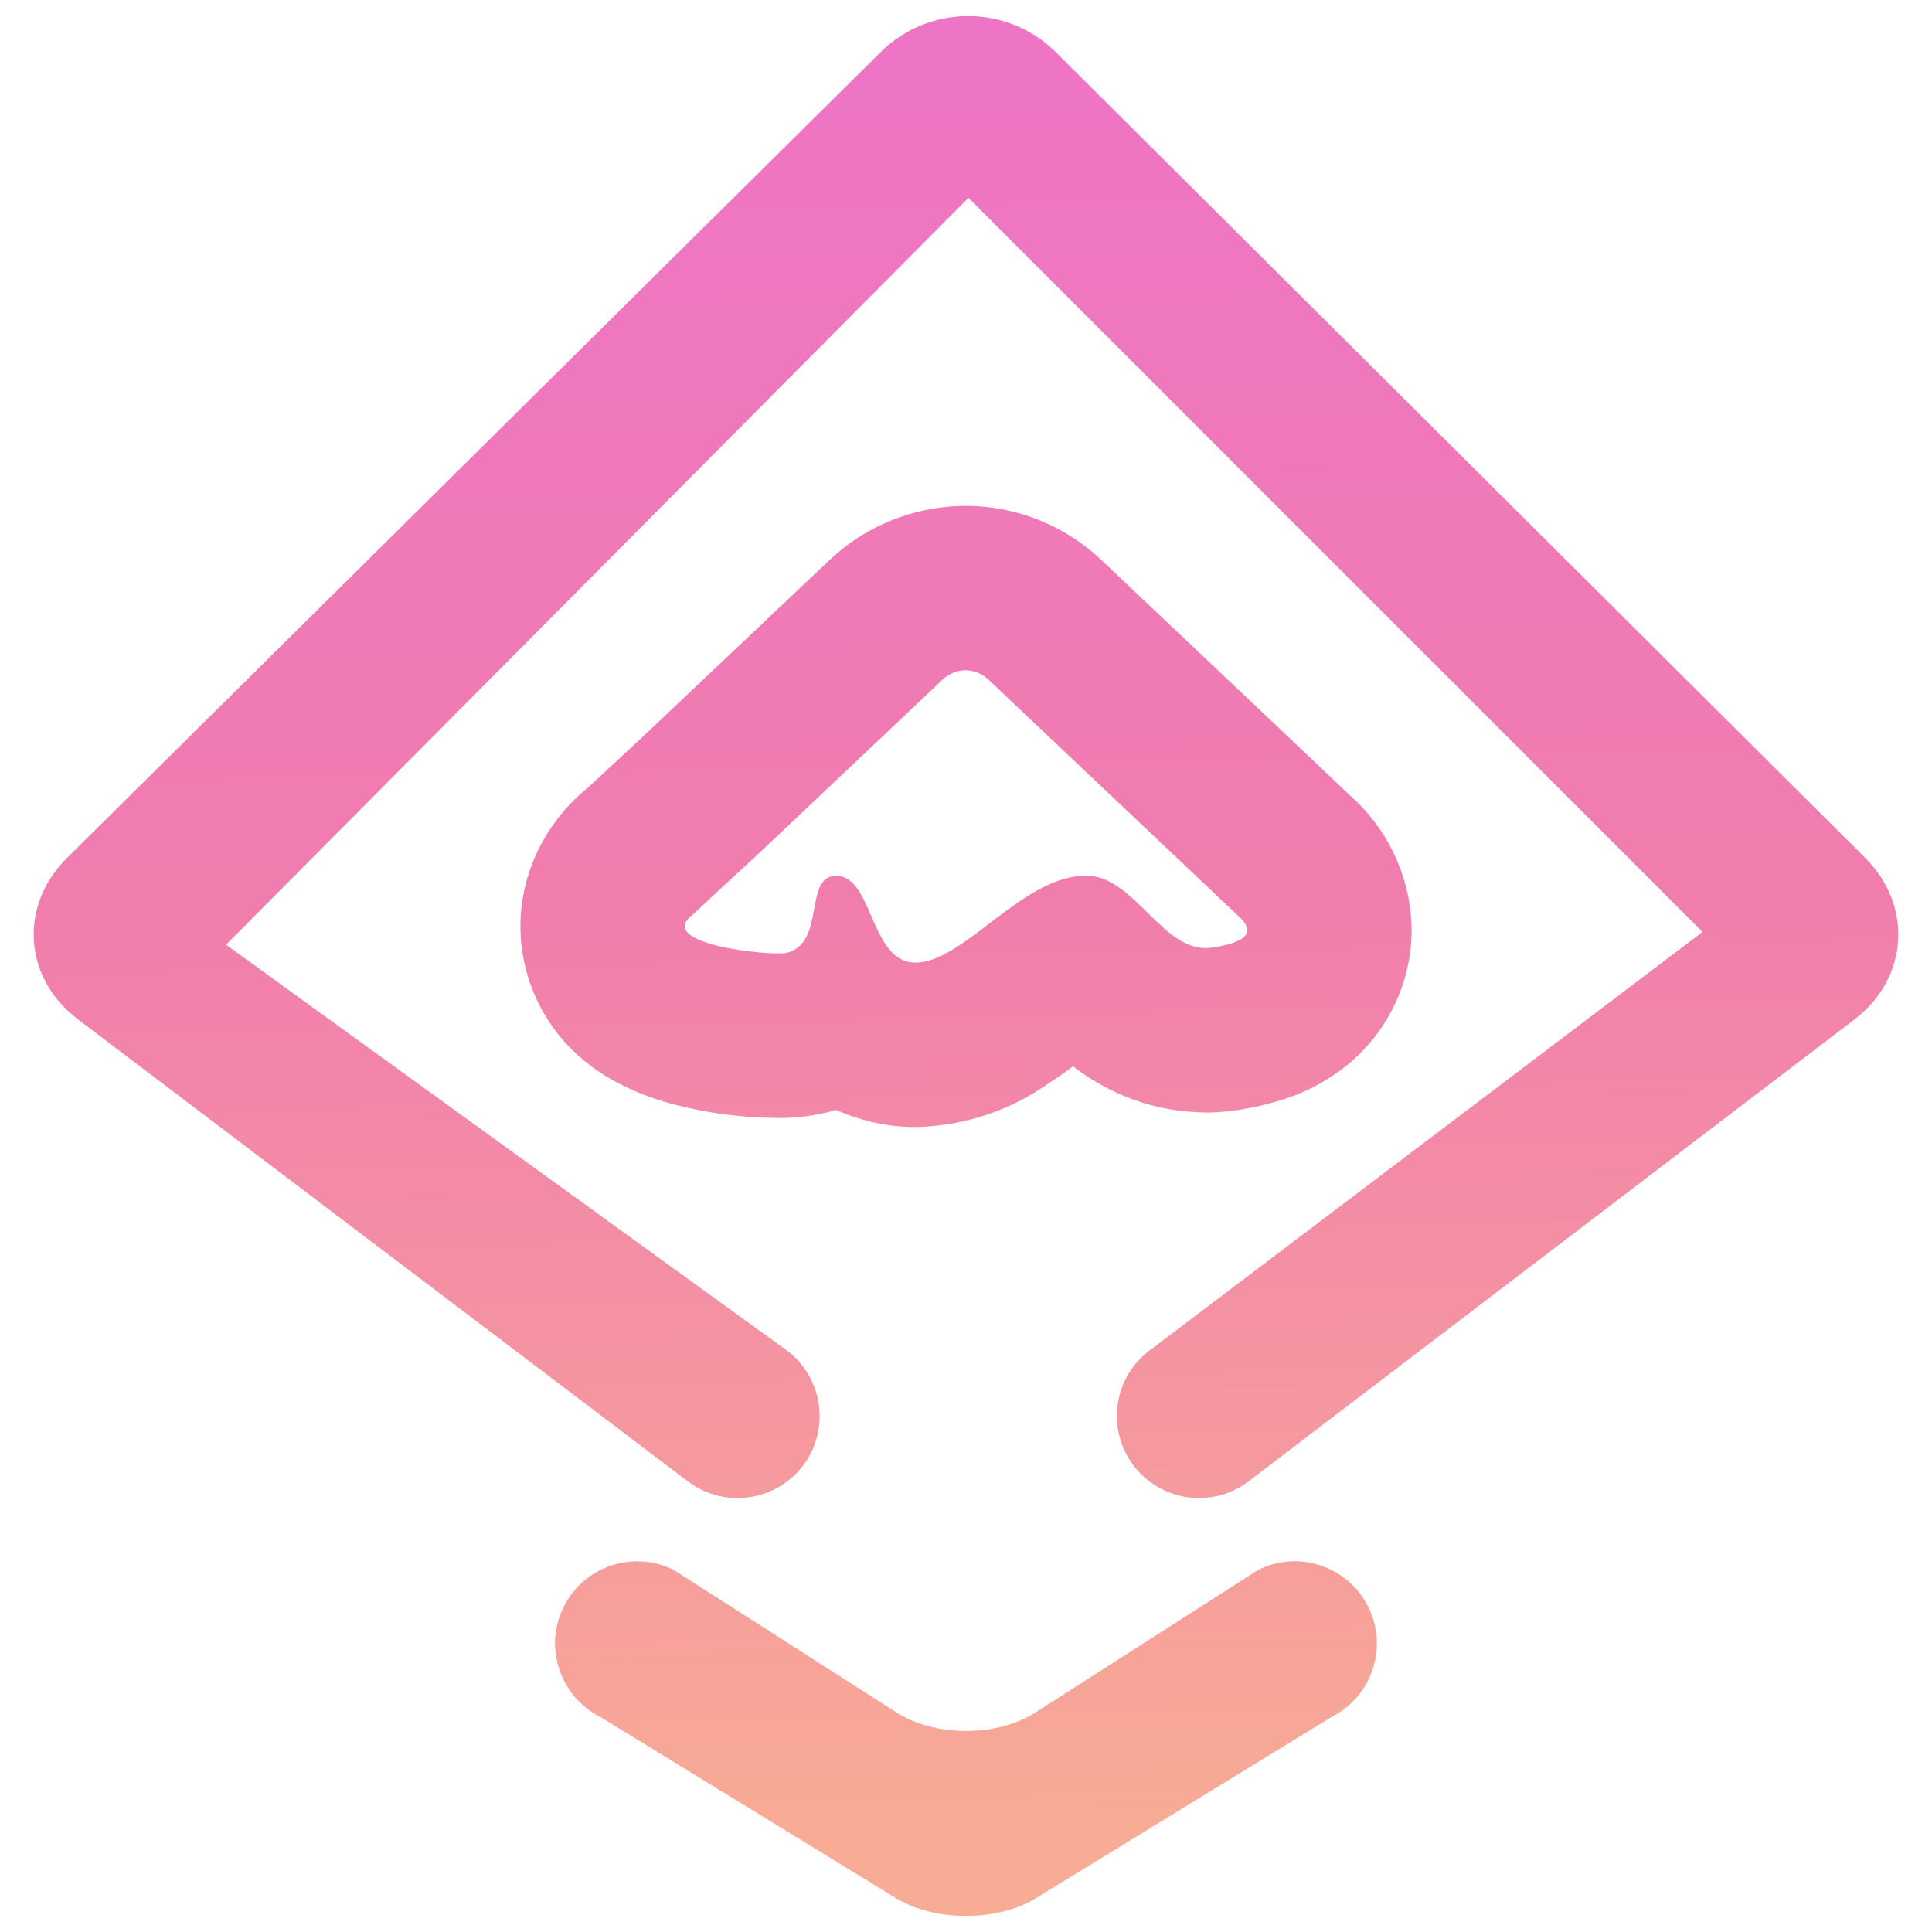
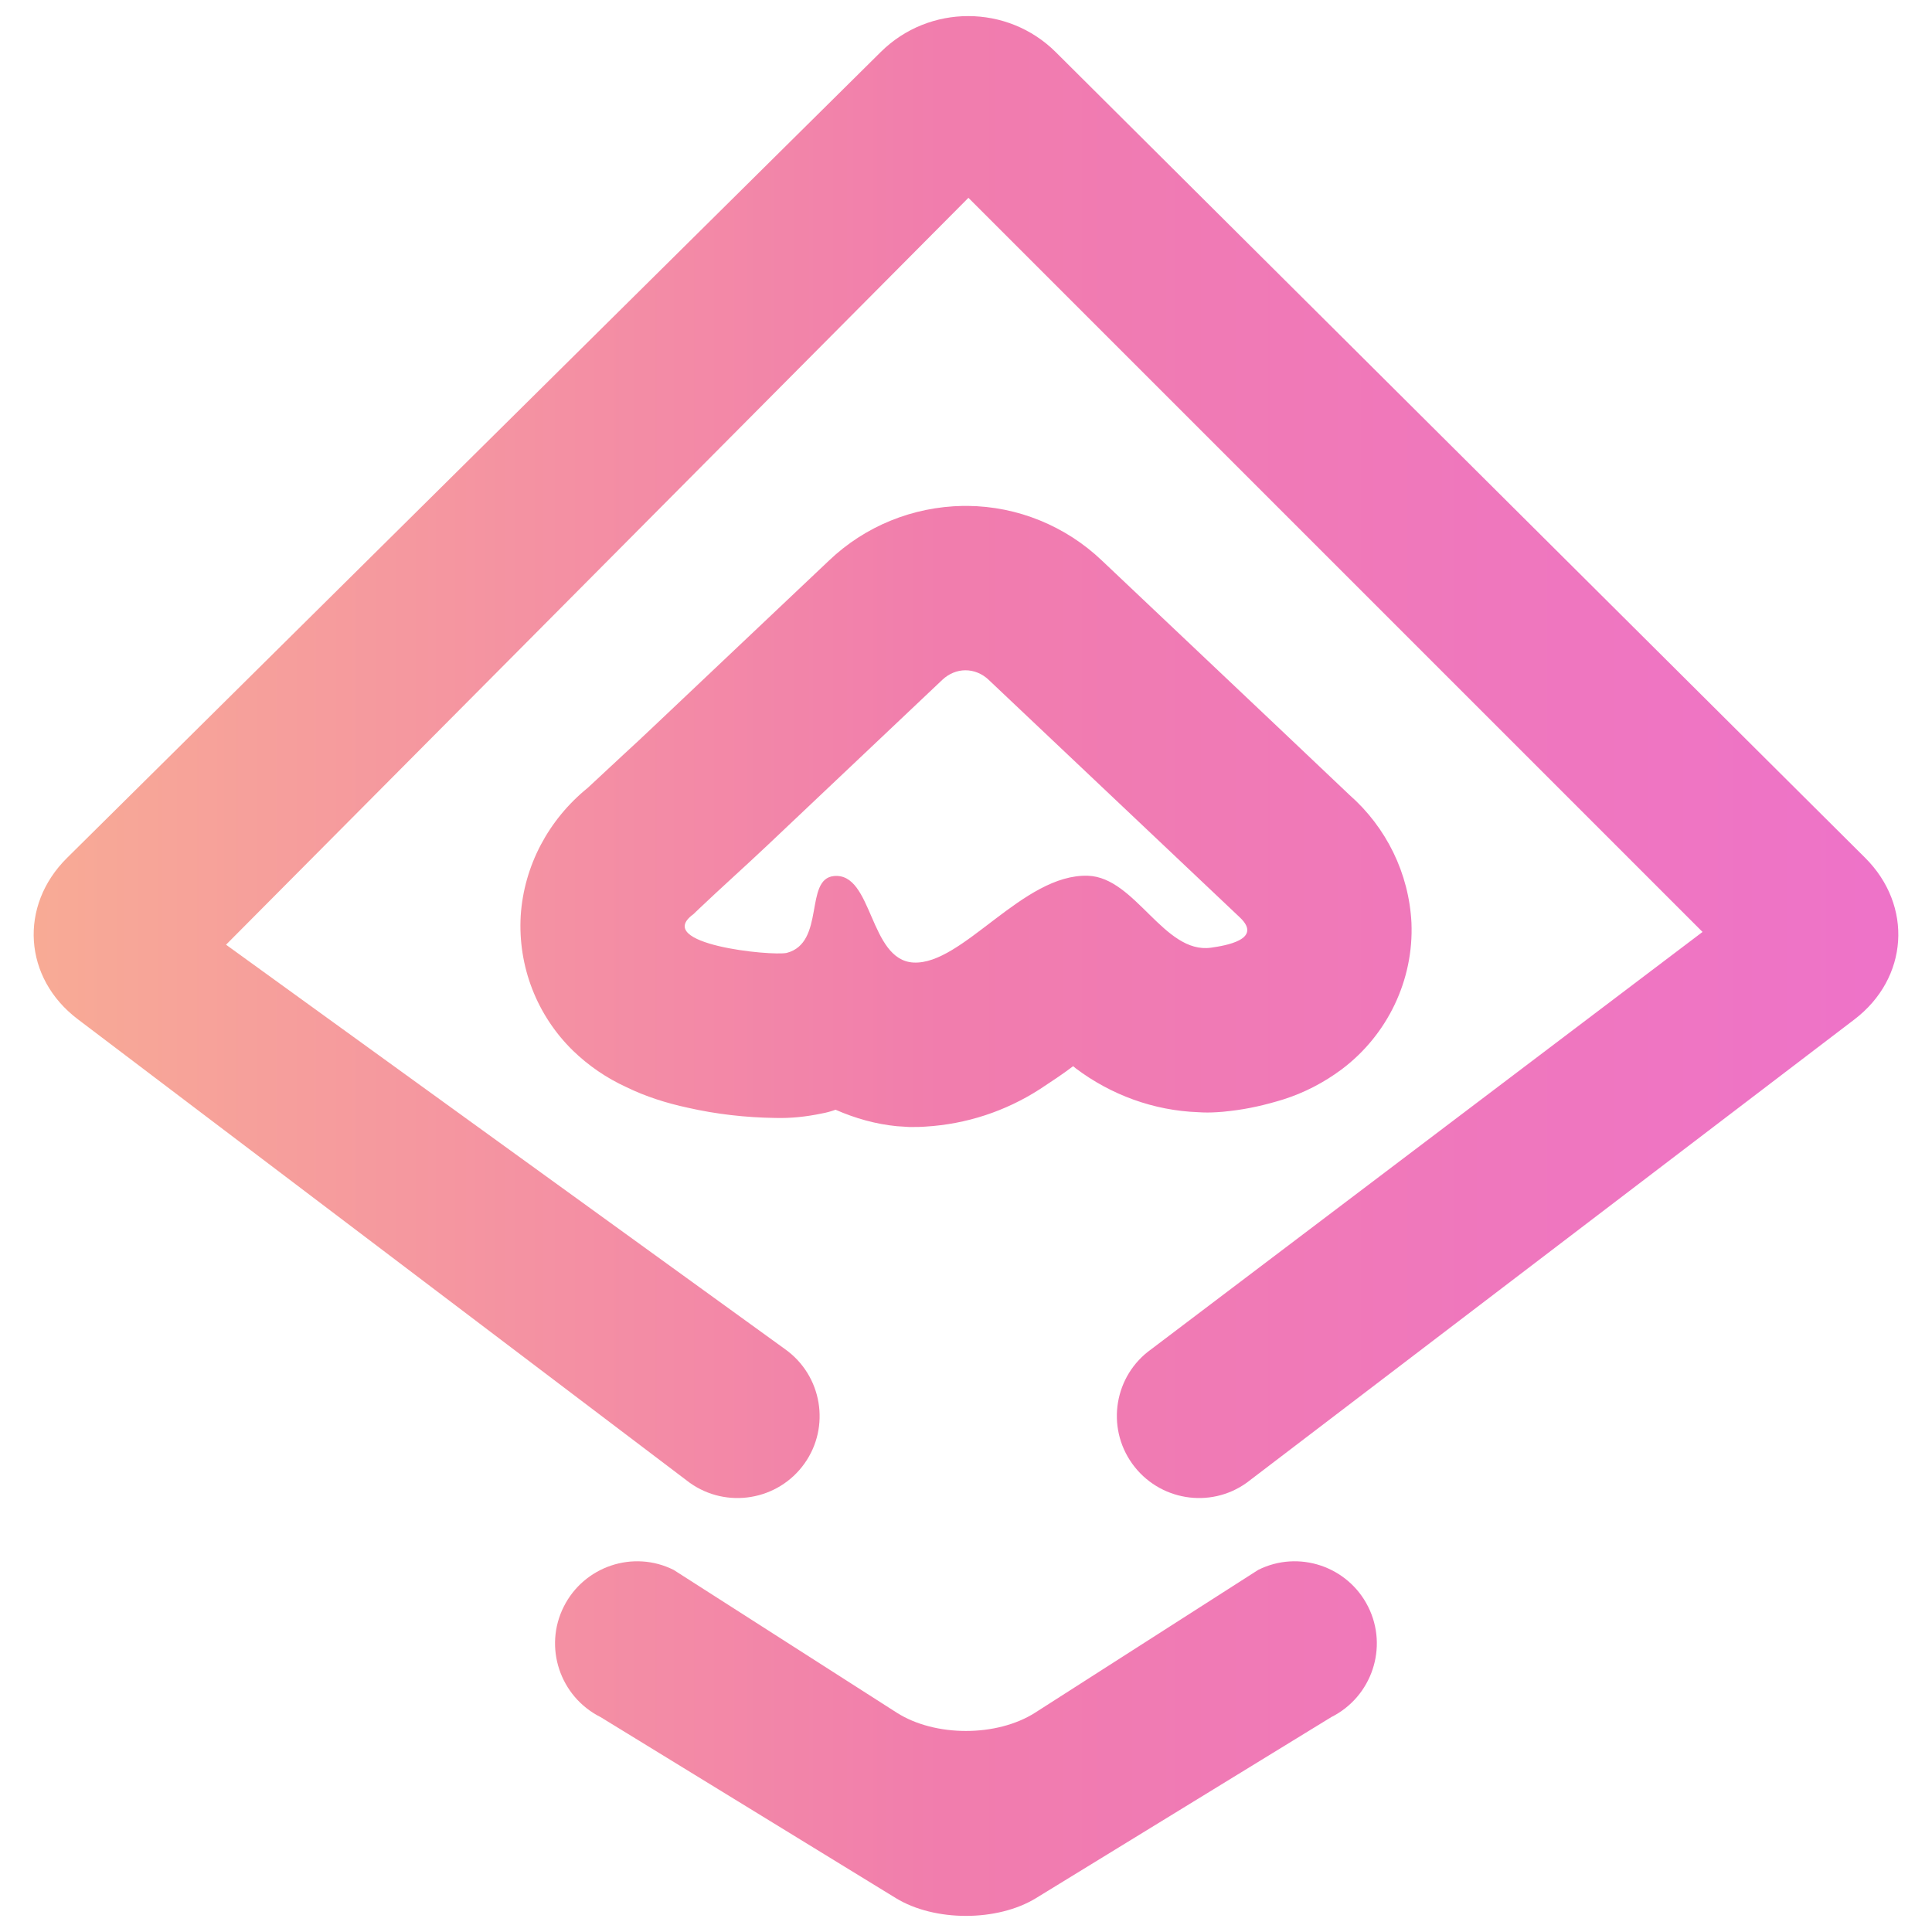
<svg xmlns="http://www.w3.org/2000/svg" style="isolation:isolate" viewBox="0 0 48 48" width="48pt" height="48pt">
-   <linearGradient id="_lgradient_7" x1="0.496" y1="0.957" x2="0.475" y2="-0.049" gradientTransform="matrix(46.326,0,0,47.2,0.837,0.4)" gradientUnits="userSpaceOnUse">
+   <linearGradient id="_lgradient_14" x1="0" y1="0.5" x2="1" y2="0.5" gradientTransform="matrix(46.326,0,0,47.2,0.837,0.4)" gradientUnits="userSpaceOnUse">
    <stop offset="0%" stop-opacity="1" style="stop-color:rgb(248,171,149)" />
    <stop offset="48.75%" stop-opacity="1" style="stop-color:rgb(241,125,173)" />
    <stop offset="98.333%" stop-opacity="1" style="stop-color:rgb(238,115,200)" />
  </linearGradient>
-   <path d=" M 19.505 33.52 L 19.505 33.52 C 20.424 34.174 20.639 35.448 19.985 36.364 L 19.985 36.364 C 19.331 37.28 18.054 37.493 17.136 36.839 L 17.136 36.839 L 1.931 25.321 C 0.583 24.3 0.464 22.505 1.665 21.315 L 21.883 1.291 C 23.084 0.101 25.033 0.103 26.231 1.296 L 46.337 21.31 C 47.535 22.502 47.416 24.303 46.072 25.328 L 30.973 36.839 L 30.973 36.839 C 30.06 37.493 28.786 37.28 28.129 36.364 L 28.129 36.364 C 27.473 35.448 27.685 34.174 28.604 33.52 L 28.604 33.52 L 42.299 23.154 L 24.06 4.915 L 5.616 23.471 L 19.505 33.52 L 19.505 33.52 Z  M 31.259 39.004 L 31.259 39.004 C 32.263 38.502 33.487 38.912 33.991 39.918 L 33.991 39.918 C 34.496 40.924 34.086 42.153 33.077 42.66 L 33.077 42.66 L 25.74 47.158 C 24.779 47.747 23.218 47.747 22.257 47.158 L 14.92 42.66 L 14.92 42.66 C 13.911 42.153 13.501 40.924 14.006 39.918 L 14.006 39.918 C 14.51 38.912 15.734 38.502 16.737 39.004 L 16.737 39.004 L 22.278 42.55 C 23.228 43.157 24.769 43.157 25.719 42.55 L 31.259 39.004 L 31.259 39.004 Z  M 24.561 16.888 L 28.936 21.026 L 30.805 22.794 C 31.386 23.344 30.431 23.496 30.088 23.545 C 28.919 23.709 28.211 21.798 27.031 21.758 C 25.418 21.703 23.915 23.981 22.694 23.914 C 21.589 23.853 21.688 21.672 20.719 21.765 C 19.975 21.836 20.512 23.425 19.544 23.675 C 19.155 23.756 16.2 23.46 17.227 22.713 C 17.273 22.669 17.321 22.623 17.37 22.576 C 17.865 22.104 18.527 21.511 19.04 21.026 L 23.414 16.888 C 23.572 16.739 23.777 16.653 23.983 16.653 C 24.192 16.651 24.401 16.736 24.561 16.888 L 24.561 16.888 Z  M 14.601 19.575 C 14.897 19.299 15.193 19.023 15.49 18.748 C 15.745 18.513 15.99 18.288 16.235 18.053 L 20.596 13.927 C 21.494 13.07 22.679 12.59 23.925 12.569 C 23.935 12.569 23.956 12.569 23.966 12.569 L 23.976 12.569 C 23.996 12.569 24.017 12.569 24.037 12.569 C 25.283 12.579 26.478 13.07 27.377 13.927 L 31.748 18.063 L 33.525 19.748 C 34.444 20.555 35.005 21.699 35.067 22.924 C 35.128 24.344 34.474 25.712 33.331 26.57 C 32.891 26.897 32.401 27.152 31.88 27.316 C 31.451 27.449 31.012 27.551 30.563 27.602 C 30.502 27.612 30.44 27.612 30.379 27.622 L 30.236 27.632 C 30.073 27.643 29.92 27.643 29.766 27.632 C 28.664 27.592 27.601 27.203 26.723 26.54 C 26.703 26.519 26.682 26.509 26.662 26.489 C 26.396 26.693 26.11 26.877 25.835 27.06 C 24.977 27.612 24.007 27.929 22.996 27.99 C 22.873 28 22.751 28 22.638 28 L 22.587 28 C 22.485 27.99 22.383 27.99 22.281 27.98 C 21.76 27.929 21.249 27.786 20.759 27.571 C 20.647 27.612 20.534 27.643 20.422 27.663 C 20.034 27.745 19.646 27.786 19.258 27.775 C 18.533 27.765 17.798 27.683 17.083 27.52 C 16.562 27.408 16.041 27.244 15.561 27.009 C 15.071 26.785 14.622 26.478 14.233 26.101 C 13.335 25.222 12.865 24.007 12.937 22.751 C 13.018 21.505 13.631 20.361 14.601 19.575 L 14.601 19.575 Z " fill-rule="evenodd" fill="url(#_lgradient_7)" />
+   <path d=" M 19.505 33.52 L 19.505 33.52 C 20.424 34.174 20.639 35.448 19.985 36.364 L 19.985 36.364 C 19.331 37.28 18.054 37.493 17.136 36.839 L 17.136 36.839 L 1.931 25.321 C 0.583 24.3 0.464 22.505 1.665 21.315 L 21.883 1.291 C 23.084 0.101 25.033 0.103 26.231 1.296 L 46.337 21.31 C 47.535 22.502 47.416 24.303 46.072 25.328 L 30.973 36.839 L 30.973 36.839 C 30.06 37.493 28.786 37.28 28.129 36.364 L 28.129 36.364 C 27.473 35.448 27.685 34.174 28.604 33.52 L 28.604 33.52 L 42.299 23.154 L 24.06 4.915 L 5.616 23.471 L 19.505 33.52 L 19.505 33.52 Z  M 31.259 39.004 L 31.259 39.004 C 32.263 38.502 33.487 38.912 33.991 39.918 L 33.991 39.918 C 34.496 40.924 34.086 42.153 33.077 42.66 L 33.077 42.66 L 25.74 47.158 C 24.779 47.747 23.218 47.747 22.257 47.158 L 14.92 42.66 L 14.92 42.66 C 13.911 42.153 13.501 40.924 14.006 39.918 L 14.006 39.918 C 14.51 38.912 15.734 38.502 16.737 39.004 L 16.737 39.004 L 22.278 42.55 C 23.228 43.157 24.769 43.157 25.719 42.55 L 31.259 39.004 L 31.259 39.004 Z  M 24.561 16.888 L 28.936 21.026 L 30.805 22.794 C 31.386 23.344 30.431 23.496 30.088 23.545 C 28.919 23.709 28.211 21.798 27.031 21.758 C 25.418 21.703 23.915 23.981 22.694 23.914 C 21.589 23.853 21.688 21.672 20.719 21.765 C 19.975 21.836 20.512 23.425 19.544 23.675 C 19.155 23.756 16.2 23.46 17.227 22.713 C 17.273 22.669 17.321 22.623 17.37 22.576 C 17.865 22.104 18.527 21.511 19.04 21.026 L 23.414 16.888 C 23.572 16.739 23.777 16.653 23.983 16.653 C 24.192 16.651 24.401 16.736 24.561 16.888 L 24.561 16.888 Z  M 14.601 19.575 C 14.897 19.299 15.193 19.023 15.49 18.748 C 15.745 18.513 15.99 18.288 16.235 18.053 L 20.596 13.927 C 21.494 13.07 22.679 12.59 23.925 12.569 C 23.935 12.569 23.956 12.569 23.966 12.569 L 23.976 12.569 C 23.996 12.569 24.017 12.569 24.037 12.569 C 25.283 12.579 26.478 13.07 27.377 13.927 L 31.748 18.063 L 33.525 19.748 C 34.444 20.555 35.005 21.699 35.067 22.924 C 35.128 24.344 34.474 25.712 33.331 26.57 C 32.891 26.897 32.401 27.152 31.88 27.316 C 31.451 27.449 31.012 27.551 30.563 27.602 C 30.502 27.612 30.44 27.612 30.379 27.622 L 30.236 27.632 C 30.073 27.643 29.92 27.643 29.766 27.632 C 28.664 27.592 27.601 27.203 26.723 26.54 C 26.703 26.519 26.682 26.509 26.662 26.489 C 26.396 26.693 26.11 26.877 25.835 27.06 C 24.977 27.612 24.007 27.929 22.996 27.99 C 22.873 28 22.751 28 22.638 28 L 22.587 28 C 22.485 27.99 22.383 27.99 22.281 27.98 C 21.76 27.929 21.249 27.786 20.759 27.571 C 20.647 27.612 20.534 27.643 20.422 27.663 C 20.034 27.745 19.646 27.786 19.258 27.775 C 18.533 27.765 17.798 27.683 17.083 27.52 C 16.562 27.408 16.041 27.244 15.561 27.009 C 15.071 26.785 14.622 26.478 14.233 26.101 C 13.335 25.222 12.865 24.007 12.937 22.751 C 13.018 21.505 13.631 20.361 14.601 19.575 L 14.601 19.575 Z " fill-rule="evenodd" fill="url(#_lgradient_14)" />
</svg>
